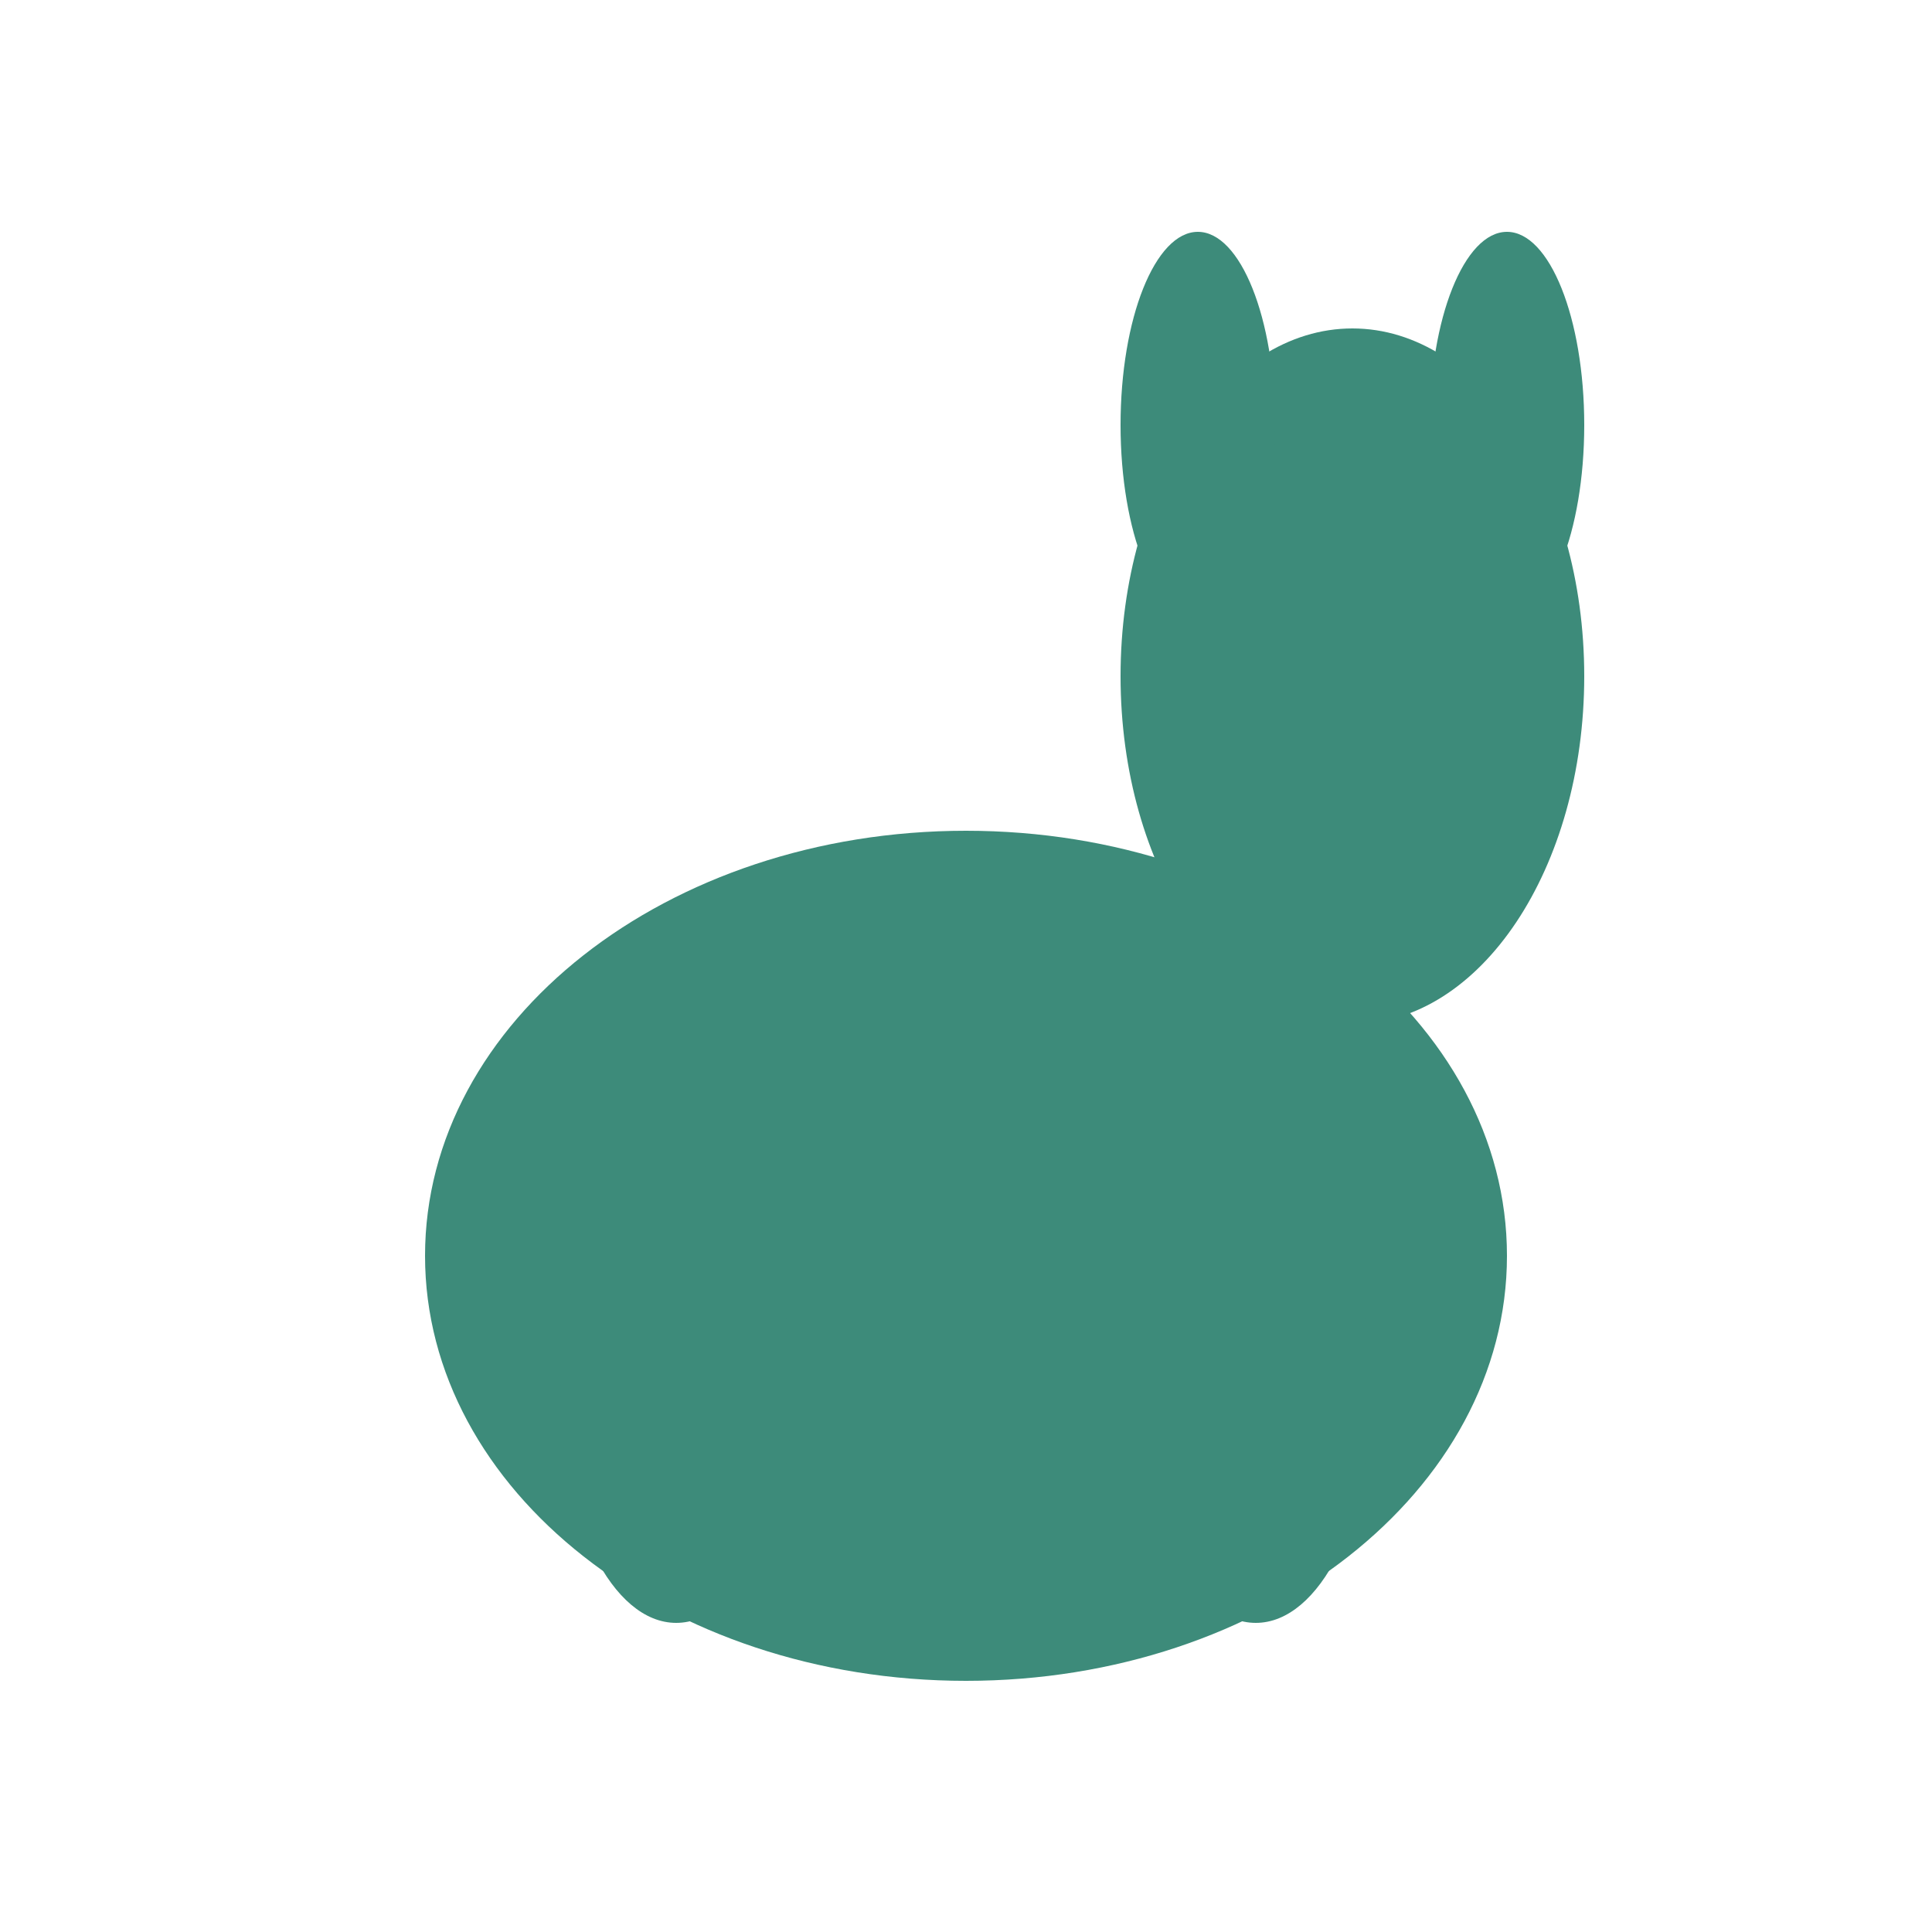
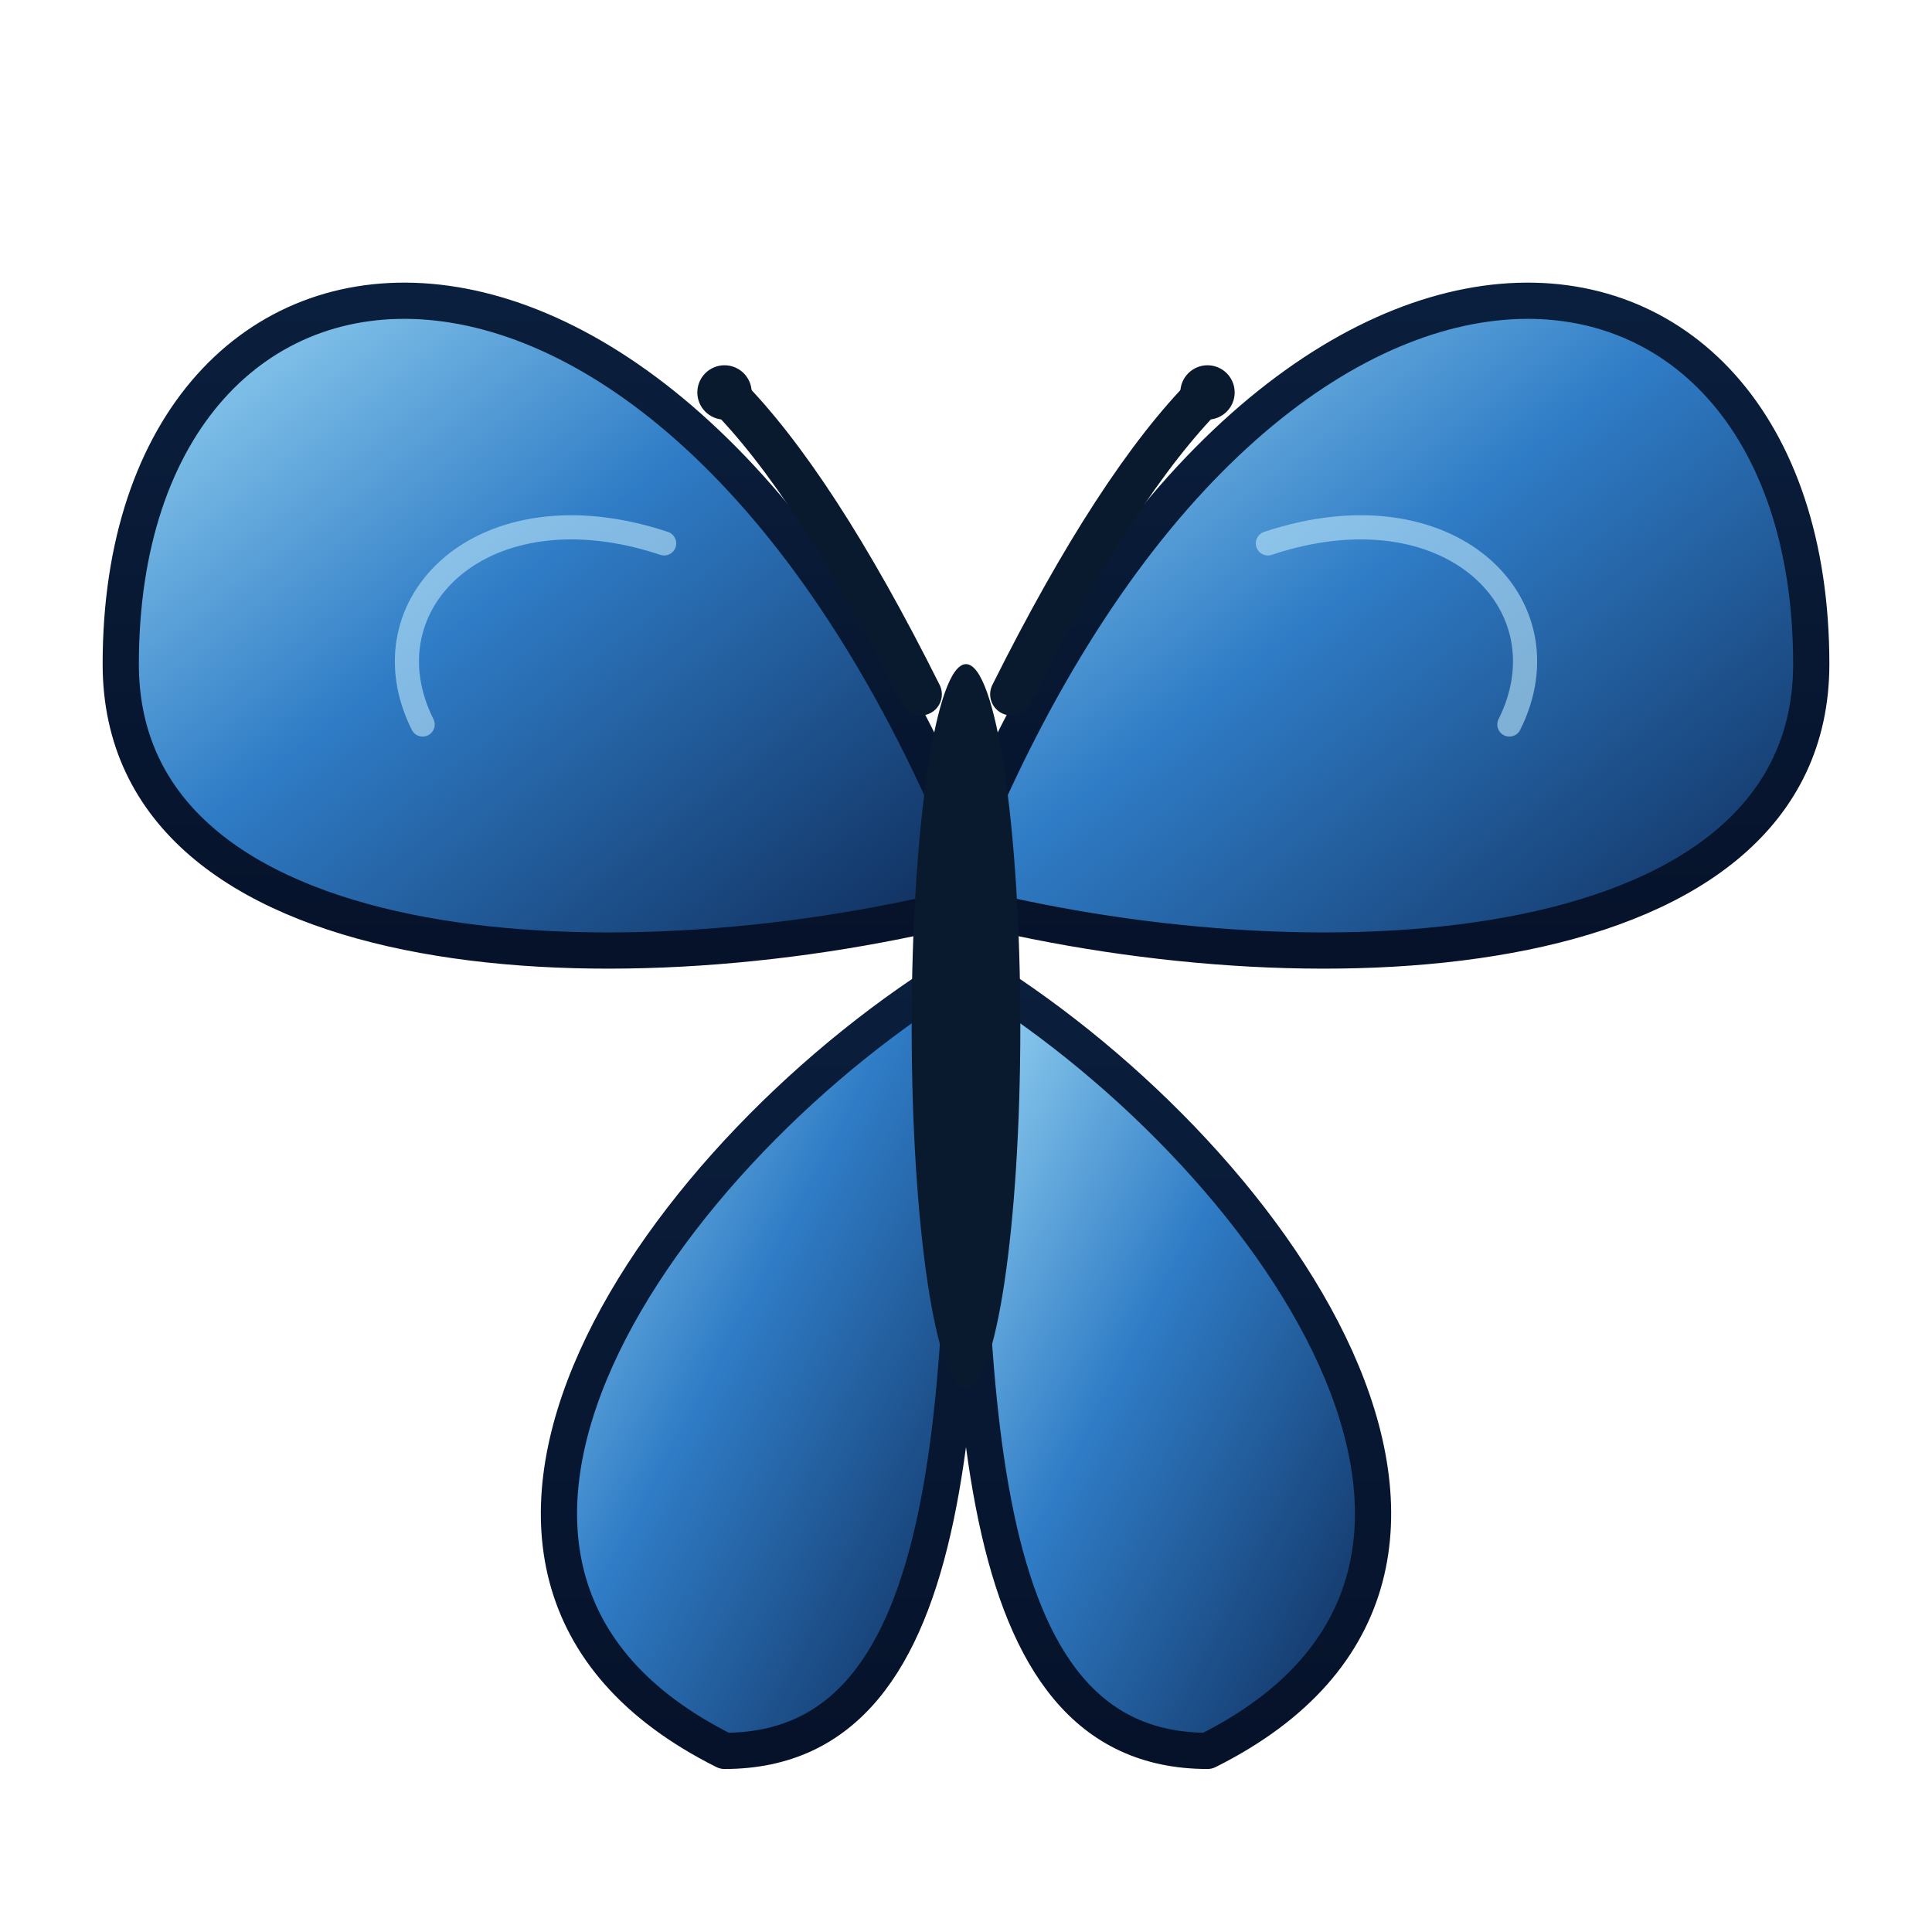
- <svg xmlns="http://www.w3.org/2000/svg" viewBox="0 0 100 100" fill="#3d8b7a">
-   <ellipse cx="50" cy="65" rx="28" ry="22" />
-   <ellipse cx="35" cy="72" rx="6" ry="12" />
-   <ellipse cx="65" cy="72" rx="6" ry="12" />
-   <ellipse cx="70" cy="35" rx="12" ry="18" />
-   <circle cx="75" cy="28" r="3" />
-   <ellipse cx="62" cy="22" rx="4" ry="10" />
-   <ellipse cx="78" cy="22" rx="4" ry="10" />
+ <svg xmlns="http://www.w3.org/2000/svg" viewBox="0 0 64 64" role="img" aria-label="Blue Morpho butterfly">
+   <defs>
+     <linearGradient id="morpho" x1="0" y1="0" x2="1" y2="1">
+       <stop offset="0%" stop-color="#9FDBF6" />
+       <stop offset="45%" stop-color="#2F7CC6" />
+       <stop offset="100%" stop-color="#0E2A57" />
+     </linearGradient>
+     <linearGradient id="morphoEdge" x1="0" y1="0" x2="0" y2="1">
+       <stop offset="0%" stop-color="#0A1F3D" />
+       <stop offset="100%" stop-color="#06122A" />
+     </linearGradient>
+   </defs>
+   <path d="M32 28 C 22 4, 4 6, 4 22 C 4 32, 20 33, 32 30 Z" fill="url(#morpho)" stroke="url(#morphoEdge)" stroke-width="1.2" stroke-linejoin="round" />
+   <path d="M32 28 C 42 4, 60 6, 60 22 C 60 32, 44 33, 32 30 Z" fill="url(#morpho)" stroke="url(#morphoEdge)" stroke-width="1.2" stroke-linejoin="round" />
+   <path d="M32 32 C 22 38, 12 52, 24 58 C 32 58, 32 46, 32 32 Z" fill="url(#morpho)" stroke="url(#morphoEdge)" stroke-width="1.2" stroke-linejoin="round" />
+   <path d="M32 32 C 42 38, 52 52, 40 58 C 32 58, 32 46, 32 32 Z" fill="url(#morpho)" stroke="url(#morphoEdge)" stroke-width="1.2" stroke-linejoin="round" />
+   <path d="M22 18 C 16 16, 12 20, 14 24" stroke="#BDE6FA" stroke-width="0.8" fill="none" stroke-linecap="round" opacity="0.6" />
+   <path d="M42 18 C 48 16, 52 20, 50 24" stroke="#BDE6FA" stroke-width="0.8" fill="none" stroke-linecap="round" opacity="0.6" />
+   <ellipse cx="32" cy="34" rx="1.8" ry="12" fill="#0A1A2E" />
+   <path d="M30.5 23 Q 27 16 24 13" stroke="#0A1A2E" stroke-width="1.4" stroke-linecap="round" fill="none" />
+   <path d="M33.5 23 Q 37 16 40 13" stroke="#0A1A2E" stroke-width="1.4" stroke-linecap="round" fill="none" />
+   <circle cx="24" cy="13" r="0.9" fill="#0A1A2E" />
+   <circle cx="40" cy="13" r="0.9" fill="#0A1A2E" />
</svg>
